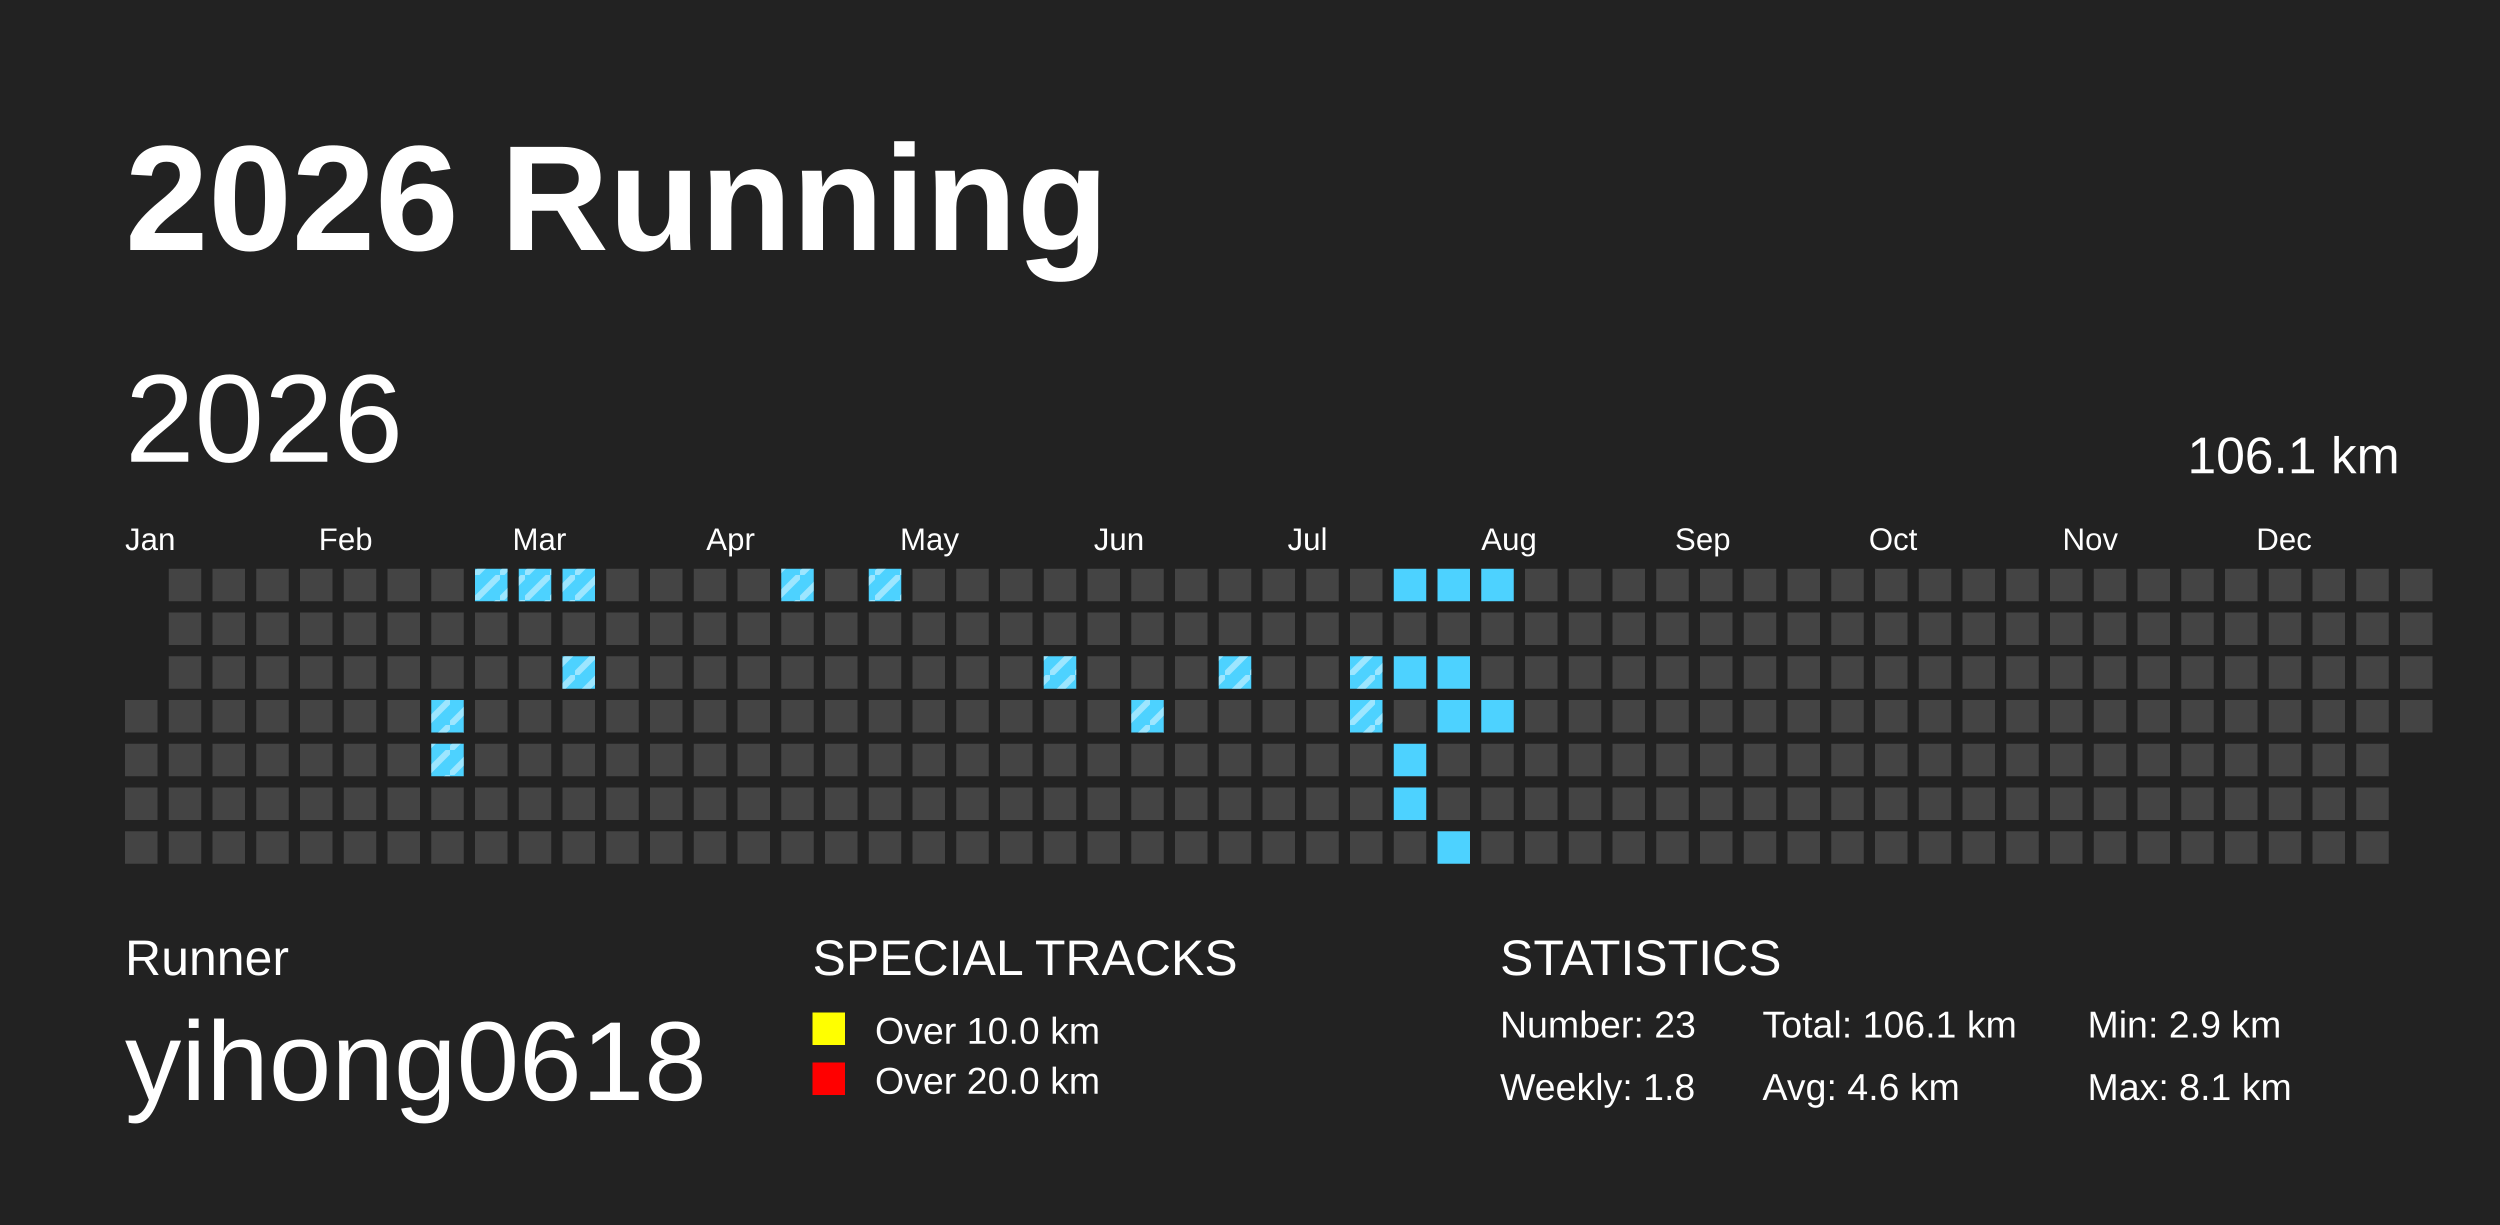
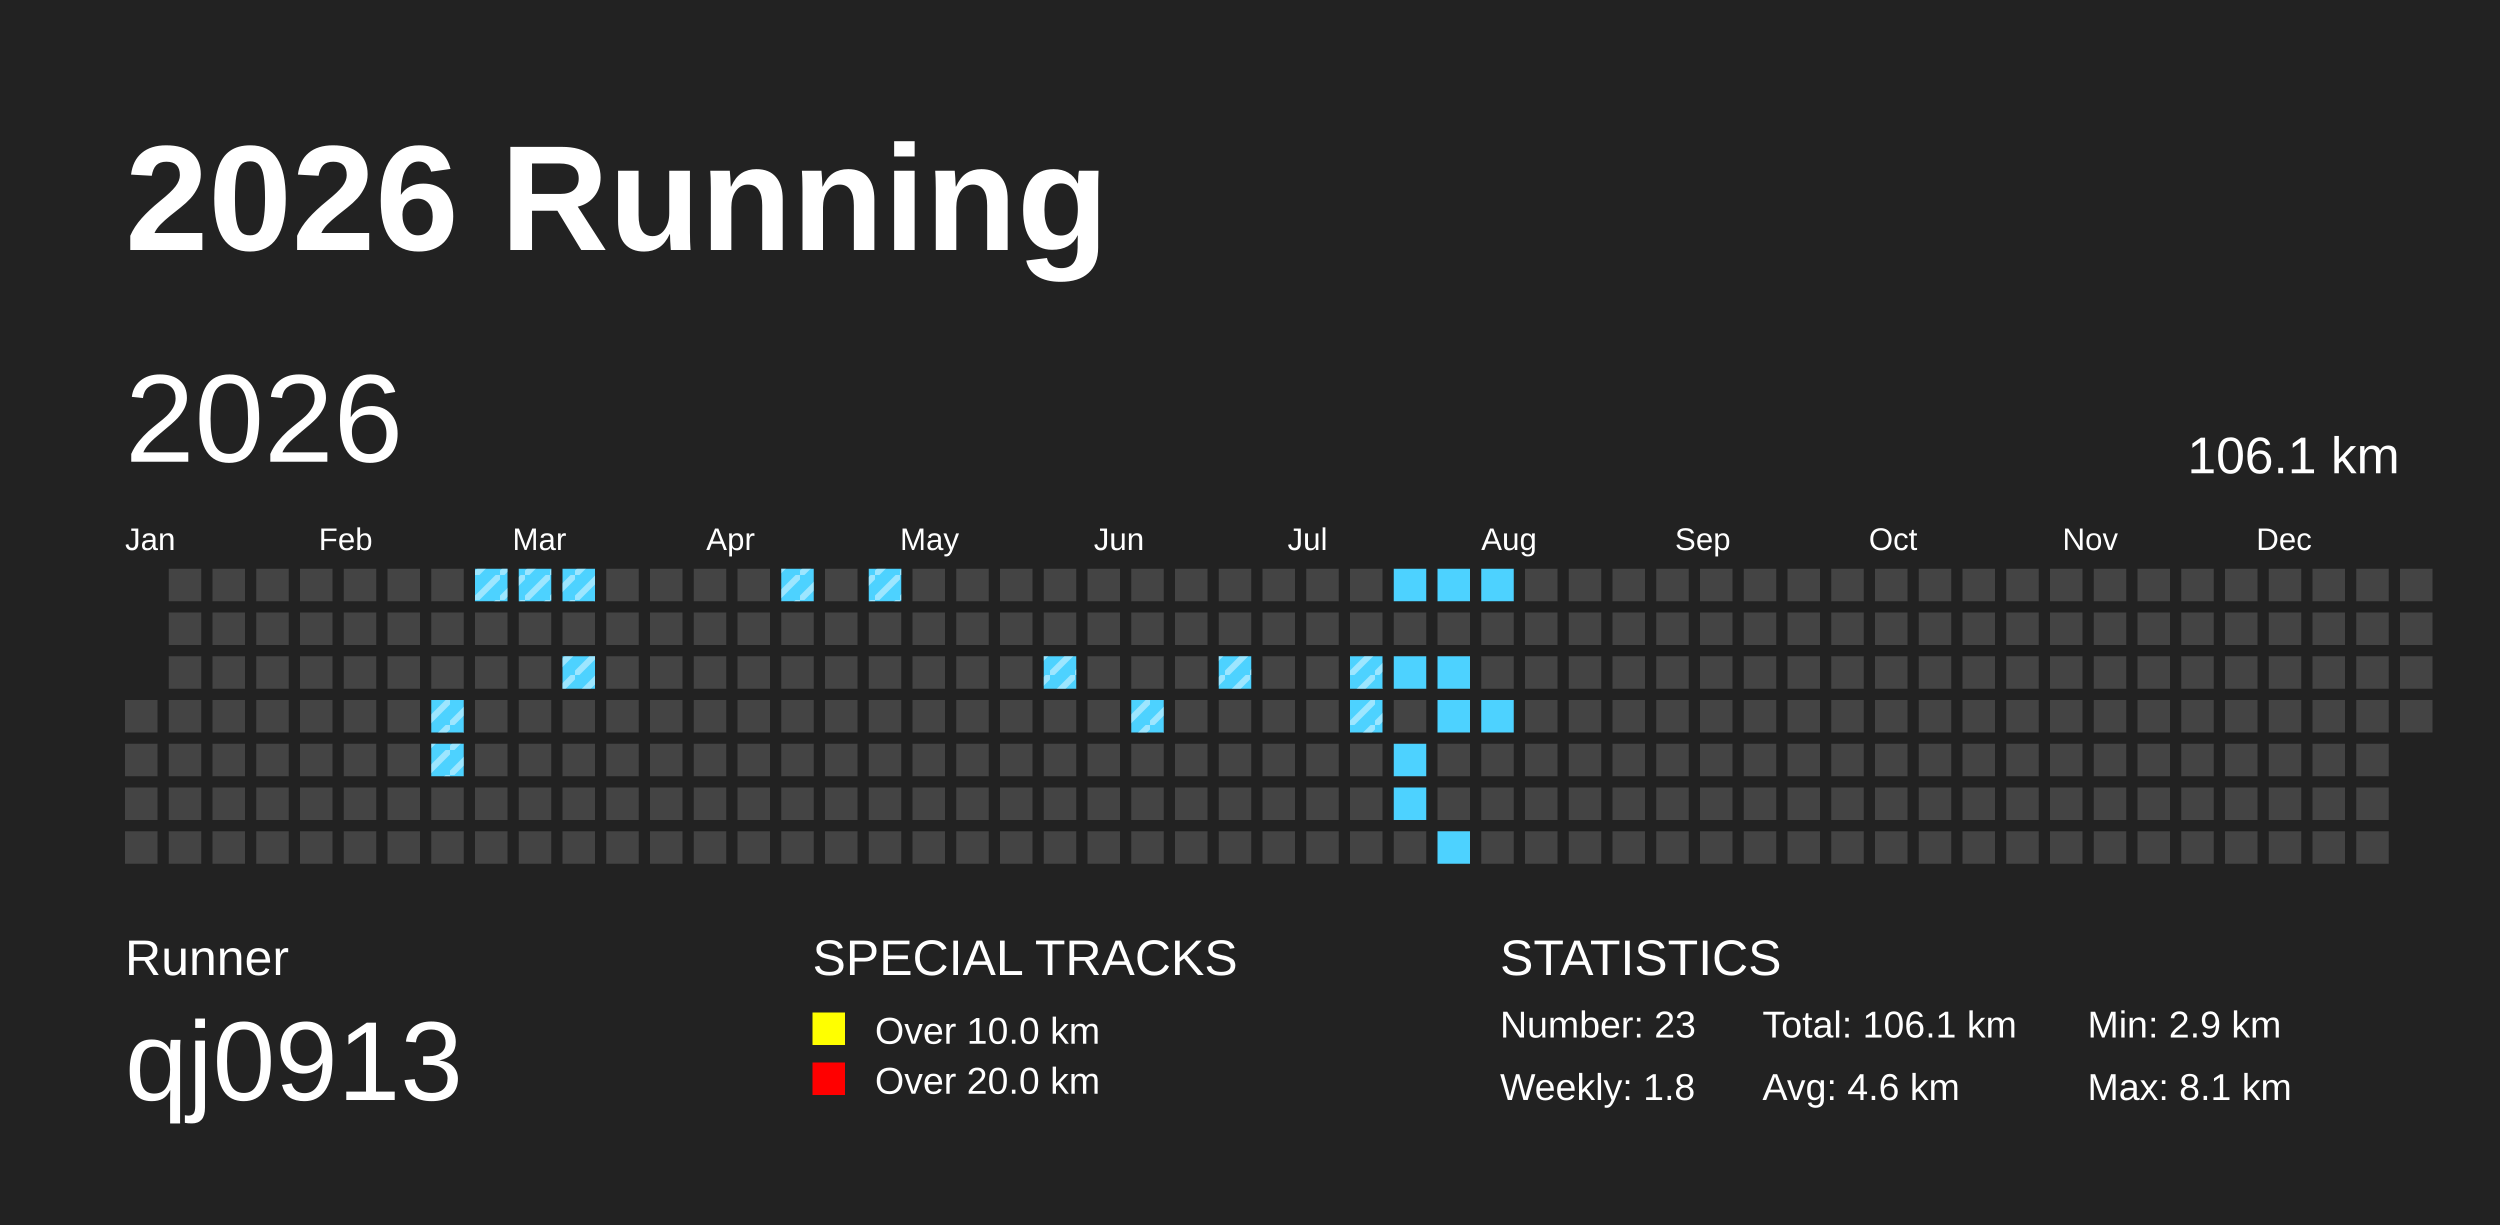
<svg xmlns="http://www.w3.org/2000/svg" baseProfile="full" height="98mm" version="1.1" viewBox="0,0,200,98" width="200mm">
  <defs>
    <pattern height="2" id="indoor-stripe" patternUnits="userSpaceOnUse" width="2">
      <line stroke="white" stroke-opacity="0.45" stroke-width="0.5" x1="0" x2="2" y1="2" y2="0" />
    </pattern>
  </defs>
  <rect fill="#222222" height="98" width="200" x="0" y="0" />
  <text fill="#FFFFFF" style="font-size:12px; font-family:Arial; font-weight:bold;" x="10" y="20">2026 Running</text>
  <text fill="#FFFFFF" style="font-size:4px; font-family:Arial" x="10" y="78">Runner</text>
-   <text fill="#FFFFFF" style="font-size:9px; font-family:Arial" x="10" y="88">yihong0618</text>
+   <text fill="#FFFFFF" style="font-size:9px; font-family:Arial" x="10" y="88">qj0913</text>
  <text fill="#FFFFFF" style="font-size:4px; font-family:Arial" x="65" y="78">SPECIAL TRACKS</text>
  <rect fill="yellow" height="2.6" width="2.6" x="65" y="81" />
  <text fill="#FFFFFF" style="font-size:3px; font-family:Arial" x="70" y="83.5">Over 10.0 km</text>
  <rect fill="red" height="2.6" width="2.6" x="65" y="85" />
  <text fill="#FFFFFF" style="font-size:3px; font-family:Arial" x="70" y="87.5">Over 20.0 km</text>
  <text fill="#FFFFFF" style="font-size:4px; font-family:Arial" x="120" y="78">STATISTICS</text>
  <text fill="#FFFFFF" style="font-size:3px; font-family:Arial" x="120" y="83">Number: 23</text>
  <text fill="#FFFFFF" style="font-size:3px; font-family:Arial" x="120" y="88">Weekly: 1.8</text>
  <text fill="#FFFFFF" style="font-size:3px; font-family:Arial" x="141" y="83">Total: 106.1 km</text>
  <text fill="#FFFFFF" style="font-size:3px; font-family:Arial" x="141" y="88">Avg: 4.6 km</text>
  <text fill="#FFFFFF" style="font-size:3px; font-family:Arial" x="167" y="83">Min: 2.9 km</text>
  <text fill="#FFFFFF" style="font-size:3px; font-family:Arial" x="167" y="88">Max: 8.1 km</text>
  <text dominant-baseline="hanging" fill="#FFFFFF" style="font-size:10.0px; font-family:Arial;" x="10" y="30">2026</text>
  <text dominant-baseline="hanging" fill="#FFFFFF" style="font-size:4.125px; font-family:Arial;" x="175" y="35">106.1 km</text>
  <text fill="#FFFFFF" style="font-size:2.5px; font-family:Arial" x="10.0" y="44">Jan</text>
  <text fill="#FFFFFF" style="font-size:2.5px; font-family:Arial" x="25.5" y="44">Feb</text>
  <text fill="#FFFFFF" style="font-size:2.5px; font-family:Arial" x="41.0" y="44">Mar</text>
  <text fill="#FFFFFF" style="font-size:2.5px; font-family:Arial" x="56.5" y="44">Apr</text>
  <text fill="#FFFFFF" style="font-size:2.5px; font-family:Arial" x="72.0" y="44">May</text>
  <text fill="#FFFFFF" style="font-size:2.5px; font-family:Arial" x="87.5" y="44">Jun</text>
  <text fill="#FFFFFF" style="font-size:2.5px; font-family:Arial" x="103.0" y="44">Jul</text>
  <text fill="#FFFFFF" style="font-size:2.5px; font-family:Arial" x="118.5" y="44">Aug</text>
  <text fill="#FFFFFF" style="font-size:2.5px; font-family:Arial" x="134.0" y="44">Sep</text>
  <text fill="#FFFFFF" style="font-size:2.5px; font-family:Arial" x="149.5" y="44">Oct</text>
  <text fill="#FFFFFF" style="font-size:2.5px; font-family:Arial" x="165.0" y="44">Nov</text>
  <text fill="#FFFFFF" style="font-size:2.5px; font-family:Arial" x="180.5" y="44">Dec</text>
  <rect fill="#444444" height="2.6" width="2.6" x="10.0" y="56.0" />
  <rect fill="#444444" height="2.6" width="2.6" x="10.0" y="59.5" />
  <rect fill="#444444" height="2.6" width="2.6" x="10.0" y="63.0" />
  <rect fill="#444444" height="2.6" width="2.6" x="10.0" y="66.5" />
  <rect fill="#444444" height="2.6" width="2.6" x="13.5" y="45.5" />
  <rect fill="#444444" height="2.6" width="2.6" x="13.5" y="49.0" />
  <rect fill="#444444" height="2.6" width="2.6" x="13.5" y="52.5" />
  <rect fill="#444444" height="2.6" width="2.6" x="13.5" y="56.0" />
  <rect fill="#444444" height="2.6" width="2.6" x="13.5" y="59.5" />
  <rect fill="#444444" height="2.6" width="2.6" x="13.5" y="63.0" />
  <rect fill="#444444" height="2.6" width="2.6" x="13.5" y="66.5" />
  <rect fill="#444444" height="2.6" width="2.6" x="17.0" y="45.5" />
  <rect fill="#444444" height="2.6" width="2.6" x="17.0" y="49.0" />
  <rect fill="#444444" height="2.6" width="2.6" x="17.0" y="52.5" />
  <rect fill="#444444" height="2.6" width="2.6" x="17.0" y="56.0" />
  <rect fill="#444444" height="2.6" width="2.6" x="17.0" y="59.5" />
  <rect fill="#444444" height="2.6" width="2.6" x="17.0" y="63.0" />
  <rect fill="#444444" height="2.6" width="2.6" x="17.0" y="66.5" />
  <rect fill="#444444" height="2.6" width="2.6" x="20.5" y="45.5" />
  <rect fill="#444444" height="2.6" width="2.6" x="20.5" y="49.0" />
  <rect fill="#444444" height="2.6" width="2.6" x="20.5" y="52.5" />
  <rect fill="#444444" height="2.6" width="2.6" x="20.5" y="56.0" />
  <rect fill="#444444" height="2.6" width="2.6" x="20.5" y="59.5" />
  <rect fill="#444444" height="2.6" width="2.6" x="20.5" y="63.0" />
  <rect fill="#444444" height="2.6" width="2.6" x="20.5" y="66.5" />
  <rect fill="#444444" height="2.6" width="2.6" x="24.0" y="45.5" />
  <rect fill="#444444" height="2.6" width="2.6" x="24.0" y="49.0" />
  <rect fill="#444444" height="2.6" width="2.6" x="24.0" y="52.5" />
  <rect fill="#444444" height="2.6" width="2.6" x="24.0" y="56.0" />
  <rect fill="#444444" height="2.6" width="2.6" x="24.0" y="59.5" />
  <rect fill="#444444" height="2.6" width="2.6" x="24.0" y="63.0" />
  <rect fill="#444444" height="2.6" width="2.6" x="24.0" y="66.5" />
  <rect fill="#444444" height="2.6" width="2.6" x="27.5" y="45.5" />
  <rect fill="#444444" height="2.6" width="2.6" x="27.5" y="49.0" />
  <rect fill="#444444" height="2.6" width="2.6" x="27.5" y="52.5" />
  <rect fill="#444444" height="2.6" width="2.6" x="27.5" y="56.0" />
  <rect fill="#444444" height="2.6" width="2.6" x="27.5" y="59.5" />
  <rect fill="#444444" height="2.6" width="2.6" x="27.5" y="63.0" />
  <rect fill="#444444" height="2.6" width="2.6" x="27.5" y="66.5" />
  <rect fill="#444444" height="2.6" width="2.6" x="31.0" y="45.5" />
  <rect fill="#444444" height="2.6" width="2.6" x="31.0" y="49.0" />
  <rect fill="#444444" height="2.6" width="2.6" x="31.0" y="52.5" />
  <rect fill="#444444" height="2.6" width="2.6" x="31.0" y="56.0" />
  <rect fill="#444444" height="2.6" width="2.6" x="31.0" y="59.5" />
  <rect fill="#444444" height="2.6" width="2.6" x="31.0" y="63.0" />
  <rect fill="#444444" height="2.6" width="2.6" x="31.0" y="66.5" />
  <rect fill="#444444" height="2.6" width="2.6" x="34.5" y="45.5" />
  <rect fill="#444444" height="2.6" width="2.6" x="34.5" y="49.0" />
  <rect fill="#444444" height="2.6" width="2.6" x="34.5" y="52.5" />
  <rect fill="#4DD2FF" height="2.6" width="2.6" x="34.5" y="56.0" />
  <rect fill="url(#indoor-stripe)" height="2.6" style="pointer-events: none;" width="2.6" x="34.5" y="56.0" />
  <rect fill="#4DD2FF" height="2.6" width="2.6" x="34.5" y="59.5" />
  <rect fill="url(#indoor-stripe)" height="2.6" style="pointer-events: none;" width="2.6" x="34.5" y="59.5" />
  <rect fill="#444444" height="2.6" width="2.6" x="34.5" y="63.0" />
  <rect fill="#444444" height="2.6" width="2.6" x="34.5" y="66.5" />
  <rect fill="#4DD2FF" height="2.6" width="2.6" x="38.0" y="45.5" />
  <rect fill="url(#indoor-stripe)" height="2.6" style="pointer-events: none;" width="2.6" x="38.0" y="45.5" />
  <rect fill="#444444" height="2.6" width="2.6" x="38.0" y="49.0" />
  <rect fill="#444444" height="2.6" width="2.6" x="38.0" y="52.5" />
  <rect fill="#444444" height="2.6" width="2.6" x="38.0" y="56.0" />
  <rect fill="#444444" height="2.6" width="2.6" x="38.0" y="59.5" />
  <rect fill="#444444" height="2.6" width="2.6" x="38.0" y="63.0" />
  <rect fill="#444444" height="2.6" width="2.6" x="38.0" y="66.5" />
  <rect fill="#4DD2FF" height="2.6" width="2.6" x="41.5" y="45.5" />
  <rect fill="url(#indoor-stripe)" height="2.6" style="pointer-events: none;" width="2.6" x="41.5" y="45.5" />
  <rect fill="#444444" height="2.6" width="2.6" x="41.5" y="49.0" />
  <rect fill="#444444" height="2.6" width="2.6" x="41.5" y="52.5" />
  <rect fill="#444444" height="2.6" width="2.6" x="41.5" y="56.0" />
  <rect fill="#444444" height="2.6" width="2.6" x="41.5" y="59.5" />
  <rect fill="#444444" height="2.6" width="2.6" x="41.5" y="63.0" />
  <rect fill="#444444" height="2.6" width="2.6" x="41.5" y="66.5" />
  <rect fill="#4DD2FF" height="2.6" width="2.6" x="45.0" y="45.5" />
  <rect fill="url(#indoor-stripe)" height="2.6" style="pointer-events: none;" width="2.6" x="45.0" y="45.5" />
  <rect fill="#444444" height="2.6" width="2.6" x="45.0" y="49.0" />
  <rect fill="#4DD2FF" height="2.6" width="2.6" x="45.0" y="52.5" />
  <rect fill="url(#indoor-stripe)" height="2.6" style="pointer-events: none;" width="2.6" x="45.0" y="52.5" />
  <rect fill="#444444" height="2.6" width="2.6" x="45.0" y="56.0" />
  <rect fill="#444444" height="2.6" width="2.6" x="45.0" y="59.5" />
  <rect fill="#444444" height="2.6" width="2.6" x="45.0" y="63.0" />
  <rect fill="#444444" height="2.6" width="2.6" x="45.0" y="66.5" />
  <rect fill="#444444" height="2.6" width="2.6" x="48.5" y="45.5" />
  <rect fill="#444444" height="2.6" width="2.6" x="48.5" y="49.0" />
  <rect fill="#444444" height="2.6" width="2.6" x="48.5" y="52.5" />
  <rect fill="#444444" height="2.6" width="2.6" x="48.5" y="56.0" />
  <rect fill="#444444" height="2.6" width="2.6" x="48.5" y="59.5" />
  <rect fill="#444444" height="2.6" width="2.6" x="48.5" y="63.0" />
  <rect fill="#444444" height="2.6" width="2.6" x="48.5" y="66.5" />
  <rect fill="#444444" height="2.6" width="2.6" x="52.0" y="45.5" />
  <rect fill="#444444" height="2.6" width="2.6" x="52.0" y="49.0" />
  <rect fill="#444444" height="2.6" width="2.6" x="52.0" y="52.5" />
  <rect fill="#444444" height="2.6" width="2.6" x="52.0" y="56.0" />
  <rect fill="#444444" height="2.6" width="2.6" x="52.0" y="59.5" />
  <rect fill="#444444" height="2.6" width="2.6" x="52.0" y="63.0" />
  <rect fill="#444444" height="2.6" width="2.6" x="52.0" y="66.5" />
  <rect fill="#444444" height="2.6" width="2.6" x="55.5" y="45.5" />
  <rect fill="#444444" height="2.6" width="2.6" x="55.5" y="49.0" />
  <rect fill="#444444" height="2.6" width="2.6" x="55.5" y="52.5" />
  <rect fill="#444444" height="2.6" width="2.6" x="55.5" y="56.0" />
  <rect fill="#444444" height="2.6" width="2.6" x="55.5" y="59.5" />
  <rect fill="#444444" height="2.6" width="2.6" x="55.5" y="63.0" />
  <rect fill="#444444" height="2.6" width="2.6" x="55.5" y="66.5" />
  <rect fill="#444444" height="2.6" width="2.6" x="59.0" y="45.5" />
  <rect fill="#444444" height="2.6" width="2.6" x="59.0" y="49.0" />
  <rect fill="#444444" height="2.6" width="2.6" x="59.0" y="52.5" />
  <rect fill="#444444" height="2.6" width="2.6" x="59.0" y="56.0" />
  <rect fill="#444444" height="2.6" width="2.6" x="59.0" y="59.5" />
  <rect fill="#444444" height="2.6" width="2.6" x="59.0" y="63.0" />
  <rect fill="#444444" height="2.6" width="2.6" x="59.0" y="66.5" />
  <rect fill="#4DD2FF" height="2.6" width="2.6" x="62.5" y="45.5" />
  <rect fill="url(#indoor-stripe)" height="2.6" style="pointer-events: none;" width="2.6" x="62.5" y="45.5" />
  <rect fill="#444444" height="2.6" width="2.6" x="62.5" y="49.0" />
  <rect fill="#444444" height="2.6" width="2.6" x="62.5" y="52.5" />
  <rect fill="#444444" height="2.6" width="2.6" x="62.5" y="56.0" />
  <rect fill="#444444" height="2.6" width="2.6" x="62.5" y="59.5" />
  <rect fill="#444444" height="2.6" width="2.6" x="62.5" y="63.0" />
  <rect fill="#444444" height="2.6" width="2.6" x="62.5" y="66.5" />
  <rect fill="#444444" height="2.6" width="2.6" x="66.0" y="45.5" />
  <rect fill="#444444" height="2.6" width="2.6" x="66.0" y="49.0" />
  <rect fill="#444444" height="2.6" width="2.6" x="66.0" y="52.5" />
  <rect fill="#444444" height="2.6" width="2.6" x="66.0" y="56.0" />
  <rect fill="#444444" height="2.6" width="2.6" x="66.0" y="59.5" />
  <rect fill="#444444" height="2.6" width="2.6" x="66.0" y="63.0" />
  <rect fill="#444444" height="2.6" width="2.6" x="66.0" y="66.5" />
  <rect fill="#4DD2FF" height="2.6" width="2.6" x="69.5" y="45.5" />
  <rect fill="url(#indoor-stripe)" height="2.6" style="pointer-events: none;" width="2.6" x="69.5" y="45.5" />
  <rect fill="#444444" height="2.6" width="2.6" x="69.5" y="49.0" />
  <rect fill="#444444" height="2.6" width="2.6" x="69.5" y="52.5" />
  <rect fill="#444444" height="2.6" width="2.6" x="69.5" y="56.0" />
  <rect fill="#444444" height="2.6" width="2.6" x="69.5" y="59.5" />
  <rect fill="#444444" height="2.6" width="2.6" x="69.5" y="63.0" />
  <rect fill="#444444" height="2.6" width="2.6" x="69.5" y="66.5" />
  <rect fill="#444444" height="2.6" width="2.6" x="73.0" y="45.5" />
  <rect fill="#444444" height="2.6" width="2.6" x="73.0" y="49.0" />
  <rect fill="#444444" height="2.6" width="2.6" x="73.0" y="52.5" />
  <rect fill="#444444" height="2.6" width="2.6" x="73.0" y="56.0" />
  <rect fill="#444444" height="2.6" width="2.6" x="73.0" y="59.5" />
  <rect fill="#444444" height="2.6" width="2.6" x="73.0" y="63.0" />
  <rect fill="#444444" height="2.6" width="2.6" x="73.0" y="66.5" />
  <rect fill="#444444" height="2.6" width="2.6" x="76.5" y="45.5" />
  <rect fill="#444444" height="2.6" width="2.6" x="76.5" y="49.0" />
  <rect fill="#444444" height="2.6" width="2.6" x="76.5" y="52.5" />
  <rect fill="#444444" height="2.6" width="2.6" x="76.5" y="56.0" />
  <rect fill="#444444" height="2.6" width="2.6" x="76.5" y="59.5" />
  <rect fill="#444444" height="2.6" width="2.6" x="76.5" y="63.0" />
  <rect fill="#444444" height="2.6" width="2.6" x="76.5" y="66.5" />
  <rect fill="#444444" height="2.6" width="2.6" x="80.0" y="45.5" />
  <rect fill="#444444" height="2.6" width="2.6" x="80.0" y="49.0" />
  <rect fill="#444444" height="2.6" width="2.6" x="80.0" y="52.5" />
  <rect fill="#444444" height="2.6" width="2.6" x="80.0" y="56.0" />
  <rect fill="#444444" height="2.6" width="2.6" x="80.0" y="59.5" />
  <rect fill="#444444" height="2.6" width="2.6" x="80.0" y="63.0" />
  <rect fill="#444444" height="2.6" width="2.6" x="80.0" y="66.5" />
  <rect fill="#444444" height="2.6" width="2.6" x="83.5" y="45.5" />
  <rect fill="#444444" height="2.6" width="2.6" x="83.5" y="49.0" />
  <rect fill="#4DD2FF" height="2.6" width="2.6" x="83.5" y="52.5" />
  <rect fill="url(#indoor-stripe)" height="2.6" style="pointer-events: none;" width="2.6" x="83.5" y="52.5" />
  <rect fill="#444444" height="2.6" width="2.6" x="83.5" y="56.0" />
  <rect fill="#444444" height="2.6" width="2.6" x="83.5" y="59.5" />
  <rect fill="#444444" height="2.6" width="2.6" x="83.5" y="63.0" />
  <rect fill="#444444" height="2.6" width="2.6" x="83.5" y="66.5" />
  <rect fill="#444444" height="2.6" width="2.6" x="87.0" y="45.5" />
  <rect fill="#444444" height="2.6" width="2.6" x="87.0" y="49.0" />
  <rect fill="#444444" height="2.6" width="2.6" x="87.0" y="52.5" />
  <rect fill="#444444" height="2.6" width="2.6" x="87.0" y="56.0" />
  <rect fill="#444444" height="2.6" width="2.6" x="87.0" y="59.5" />
  <rect fill="#444444" height="2.6" width="2.6" x="87.0" y="63.0" />
  <rect fill="#444444" height="2.6" width="2.6" x="87.0" y="66.5" />
  <rect fill="#444444" height="2.6" width="2.6" x="90.5" y="45.5" />
  <rect fill="#444444" height="2.6" width="2.6" x="90.5" y="49.0" />
  <rect fill="#444444" height="2.6" width="2.6" x="90.5" y="52.5" />
  <rect fill="#4DD2FF" height="2.6" width="2.6" x="90.5" y="56.0" />
  <rect fill="url(#indoor-stripe)" height="2.6" style="pointer-events: none;" width="2.6" x="90.5" y="56.0" />
  <rect fill="#444444" height="2.6" width="2.6" x="90.5" y="59.5" />
  <rect fill="#444444" height="2.6" width="2.6" x="90.5" y="63.0" />
  <rect fill="#444444" height="2.6" width="2.6" x="90.5" y="66.5" />
  <rect fill="#444444" height="2.6" width="2.6" x="94.0" y="45.5" />
  <rect fill="#444444" height="2.6" width="2.6" x="94.0" y="49.0" />
  <rect fill="#444444" height="2.6" width="2.6" x="94.0" y="52.5" />
  <rect fill="#444444" height="2.6" width="2.6" x="94.0" y="56.0" />
  <rect fill="#444444" height="2.6" width="2.6" x="94.0" y="59.5" />
  <rect fill="#444444" height="2.6" width="2.6" x="94.0" y="63.0" />
  <rect fill="#444444" height="2.6" width="2.6" x="94.0" y="66.5" />
  <rect fill="#444444" height="2.6" width="2.6" x="97.5" y="45.5" />
  <rect fill="#444444" height="2.6" width="2.6" x="97.5" y="49.0" />
  <rect fill="#4DD2FF" height="2.6" width="2.6" x="97.5" y="52.5" />
  <rect fill="url(#indoor-stripe)" height="2.6" style="pointer-events: none;" width="2.6" x="97.5" y="52.5" />
  <rect fill="#444444" height="2.6" width="2.6" x="97.5" y="56.0" />
  <rect fill="#444444" height="2.6" width="2.6" x="97.5" y="59.5" />
  <rect fill="#444444" height="2.6" width="2.6" x="97.5" y="63.0" />
  <rect fill="#444444" height="2.6" width="2.6" x="97.5" y="66.5" />
  <rect fill="#444444" height="2.6" width="2.6" x="101.0" y="45.5" />
  <rect fill="#444444" height="2.6" width="2.6" x="101.0" y="49.0" />
  <rect fill="#444444" height="2.6" width="2.6" x="101.0" y="52.5" />
  <rect fill="#444444" height="2.6" width="2.6" x="101.0" y="56.0" />
  <rect fill="#444444" height="2.6" width="2.6" x="101.0" y="59.5" />
  <rect fill="#444444" height="2.6" width="2.6" x="101.0" y="63.0" />
  <rect fill="#444444" height="2.6" width="2.6" x="101.0" y="66.5" />
  <rect fill="#444444" height="2.6" width="2.6" x="104.5" y="45.5" />
  <rect fill="#444444" height="2.6" width="2.6" x="104.5" y="49.0" />
  <rect fill="#444444" height="2.6" width="2.6" x="104.5" y="52.5" />
  <rect fill="#444444" height="2.6" width="2.6" x="104.5" y="56.0" />
  <rect fill="#444444" height="2.6" width="2.6" x="104.5" y="59.5" />
  <rect fill="#444444" height="2.6" width="2.6" x="104.5" y="63.0" />
  <rect fill="#444444" height="2.6" width="2.6" x="104.5" y="66.5" />
  <rect fill="#444444" height="2.6" width="2.6" x="108.0" y="45.5" />
  <rect fill="#444444" height="2.6" width="2.6" x="108.0" y="49.0" />
  <rect fill="#4DD2FF" height="2.6" width="2.6" x="108.0" y="52.5" />
  <rect fill="url(#indoor-stripe)" height="2.6" style="pointer-events: none;" width="2.6" x="108.0" y="52.5" />
  <rect fill="#4DD2FF" height="2.6" width="2.6" x="108.0" y="56.0" />
  <rect fill="url(#indoor-stripe)" height="2.6" style="pointer-events: none;" width="2.6" x="108.0" y="56.0" />
  <rect fill="#444444" height="2.6" width="2.6" x="108.0" y="59.5" />
  <rect fill="#444444" height="2.6" width="2.6" x="108.0" y="63.0" />
  <rect fill="#444444" height="2.6" width="2.6" x="108.0" y="66.5" />
  <rect fill="#4DD2FF" height="2.6" width="2.6" x="111.5" y="45.5" />
  <rect fill="#444444" height="2.6" width="2.6" x="111.5" y="49.0" />
  <rect fill="#4DD2FF" height="2.6" width="2.6" x="111.5" y="52.5" />
  <rect fill="#444444" height="2.6" width="2.6" x="111.5" y="56.0" />
  <rect fill="#4DD2FF" height="2.6" width="2.6" x="111.5" y="59.5" />
  <rect fill="#4DD2FF" height="2.6" width="2.6" x="111.5" y="63.0" />
  <rect fill="#444444" height="2.6" width="2.6" x="111.5" y="66.5" />
  <rect fill="#4DD2FF" height="2.6" width="2.6" x="115.0" y="45.5" />
  <rect fill="#444444" height="2.6" width="2.6" x="115.0" y="49.0" />
  <rect fill="#4DD2FF" height="2.6" width="2.6" x="115.0" y="52.5" />
  <rect fill="#4DD2FF" height="2.6" width="2.6" x="115.0" y="56.0" />
  <rect fill="#444444" height="2.6" width="2.6" x="115.0" y="59.5" />
  <rect fill="#444444" height="2.6" width="2.6" x="115.0" y="63.0" />
  <rect fill="#4DD2FF" height="2.6" width="2.6" x="115.0" y="66.5" />
  <rect fill="#4DD2FF" height="2.6" width="2.6" x="118.5" y="45.5" />
  <rect fill="#444444" height="2.6" width="2.6" x="118.5" y="49.0" />
  <rect fill="#444444" height="2.6" width="2.6" x="118.5" y="52.5" />
  <rect fill="#4DD2FF" height="2.6" width="2.6" x="118.5" y="56.0" />
  <rect fill="#444444" height="2.6" width="2.6" x="118.5" y="59.5" />
  <rect fill="#444444" height="2.6" width="2.6" x="118.5" y="63.0" />
  <rect fill="#444444" height="2.6" width="2.6" x="118.5" y="66.5" />
  <rect fill="#444444" height="2.6" width="2.6" x="122.0" y="45.5" />
  <rect fill="#444444" height="2.6" width="2.6" x="122.0" y="49.0" />
  <rect fill="#444444" height="2.6" width="2.6" x="122.0" y="52.5" />
  <rect fill="#444444" height="2.6" width="2.6" x="122.0" y="56.0" />
  <rect fill="#444444" height="2.6" width="2.6" x="122.0" y="59.5" />
  <rect fill="#444444" height="2.6" width="2.6" x="122.0" y="63.0" />
  <rect fill="#444444" height="2.6" width="2.6" x="122.0" y="66.5" />
  <rect fill="#444444" height="2.6" width="2.6" x="125.5" y="45.5" />
  <rect fill="#444444" height="2.6" width="2.6" x="125.5" y="49.0" />
  <rect fill="#444444" height="2.6" width="2.6" x="125.5" y="52.5" />
  <rect fill="#444444" height="2.6" width="2.6" x="125.5" y="56.0" />
  <rect fill="#444444" height="2.6" width="2.6" x="125.5" y="59.5" />
  <rect fill="#444444" height="2.6" width="2.6" x="125.5" y="63.0" />
  <rect fill="#444444" height="2.6" width="2.6" x="125.5" y="66.5" />
  <rect fill="#444444" height="2.6" width="2.6" x="129.0" y="45.5" />
  <rect fill="#444444" height="2.6" width="2.6" x="129.0" y="49.0" />
  <rect fill="#444444" height="2.6" width="2.6" x="129.0" y="52.5" />
  <rect fill="#444444" height="2.6" width="2.6" x="129.0" y="56.0" />
  <rect fill="#444444" height="2.6" width="2.6" x="129.0" y="59.5" />
  <rect fill="#444444" height="2.6" width="2.6" x="129.0" y="63.0" />
  <rect fill="#444444" height="2.6" width="2.6" x="129.0" y="66.5" />
  <rect fill="#444444" height="2.6" width="2.6" x="132.5" y="45.5" />
  <rect fill="#444444" height="2.6" width="2.6" x="132.5" y="49.0" />
  <rect fill="#444444" height="2.6" width="2.6" x="132.5" y="52.5" />
  <rect fill="#444444" height="2.6" width="2.6" x="132.5" y="56.0" />
  <rect fill="#444444" height="2.6" width="2.6" x="132.5" y="59.5" />
  <rect fill="#444444" height="2.6" width="2.6" x="132.5" y="63.0" />
  <rect fill="#444444" height="2.6" width="2.6" x="132.5" y="66.5" />
  <rect fill="#444444" height="2.6" width="2.6" x="136.0" y="45.5" />
  <rect fill="#444444" height="2.6" width="2.6" x="136.0" y="49.0" />
  <rect fill="#444444" height="2.6" width="2.6" x="136.0" y="52.5" />
  <rect fill="#444444" height="2.6" width="2.6" x="136.0" y="56.0" />
  <rect fill="#444444" height="2.6" width="2.6" x="136.0" y="59.5" />
  <rect fill="#444444" height="2.6" width="2.6" x="136.0" y="63.0" />
  <rect fill="#444444" height="2.6" width="2.6" x="136.0" y="66.5" />
  <rect fill="#444444" height="2.6" width="2.6" x="139.5" y="45.5" />
  <rect fill="#444444" height="2.6" width="2.6" x="139.5" y="49.0" />
  <rect fill="#444444" height="2.6" width="2.6" x="139.5" y="52.5" />
  <rect fill="#444444" height="2.6" width="2.6" x="139.5" y="56.0" />
  <rect fill="#444444" height="2.6" width="2.6" x="139.5" y="59.5" />
  <rect fill="#444444" height="2.6" width="2.6" x="139.5" y="63.0" />
  <rect fill="#444444" height="2.6" width="2.6" x="139.5" y="66.5" />
  <rect fill="#444444" height="2.6" width="2.6" x="143.0" y="45.5" />
  <rect fill="#444444" height="2.6" width="2.6" x="143.0" y="49.0" />
  <rect fill="#444444" height="2.6" width="2.6" x="143.0" y="52.5" />
  <rect fill="#444444" height="2.6" width="2.6" x="143.0" y="56.0" />
  <rect fill="#444444" height="2.6" width="2.6" x="143.0" y="59.5" />
  <rect fill="#444444" height="2.6" width="2.6" x="143.0" y="63.0" />
  <rect fill="#444444" height="2.6" width="2.6" x="143.0" y="66.5" />
  <rect fill="#444444" height="2.6" width="2.6" x="146.5" y="45.5" />
  <rect fill="#444444" height="2.6" width="2.6" x="146.5" y="49.0" />
  <rect fill="#444444" height="2.6" width="2.6" x="146.5" y="52.5" />
  <rect fill="#444444" height="2.6" width="2.6" x="146.5" y="56.0" />
  <rect fill="#444444" height="2.6" width="2.6" x="146.5" y="59.5" />
  <rect fill="#444444" height="2.6" width="2.6" x="146.5" y="63.0" />
  <rect fill="#444444" height="2.6" width="2.6" x="146.5" y="66.5" />
  <rect fill="#444444" height="2.6" width="2.6" x="150.0" y="45.5" />
  <rect fill="#444444" height="2.6" width="2.6" x="150.0" y="49.0" />
  <rect fill="#444444" height="2.6" width="2.6" x="150.0" y="52.5" />
  <rect fill="#444444" height="2.6" width="2.6" x="150.0" y="56.0" />
  <rect fill="#444444" height="2.6" width="2.6" x="150.0" y="59.5" />
  <rect fill="#444444" height="2.6" width="2.6" x="150.0" y="63.0" />
  <rect fill="#444444" height="2.6" width="2.6" x="150.0" y="66.5" />
  <rect fill="#444444" height="2.6" width="2.6" x="153.5" y="45.5" />
  <rect fill="#444444" height="2.6" width="2.6" x="153.5" y="49.0" />
  <rect fill="#444444" height="2.6" width="2.6" x="153.5" y="52.5" />
  <rect fill="#444444" height="2.6" width="2.6" x="153.5" y="56.0" />
  <rect fill="#444444" height="2.6" width="2.6" x="153.5" y="59.5" />
  <rect fill="#444444" height="2.6" width="2.6" x="153.5" y="63.0" />
  <rect fill="#444444" height="2.6" width="2.6" x="153.5" y="66.5" />
  <rect fill="#444444" height="2.6" width="2.6" x="157.0" y="45.5" />
  <rect fill="#444444" height="2.6" width="2.6" x="157.0" y="49.0" />
  <rect fill="#444444" height="2.6" width="2.6" x="157.0" y="52.5" />
  <rect fill="#444444" height="2.6" width="2.6" x="157.0" y="56.0" />
  <rect fill="#444444" height="2.6" width="2.6" x="157.0" y="59.5" />
  <rect fill="#444444" height="2.6" width="2.6" x="157.0" y="63.0" />
  <rect fill="#444444" height="2.6" width="2.6" x="157.0" y="66.5" />
  <rect fill="#444444" height="2.6" width="2.6" x="160.5" y="45.5" />
  <rect fill="#444444" height="2.6" width="2.6" x="160.5" y="49.0" />
  <rect fill="#444444" height="2.6" width="2.6" x="160.5" y="52.5" />
  <rect fill="#444444" height="2.6" width="2.6" x="160.5" y="56.0" />
  <rect fill="#444444" height="2.6" width="2.6" x="160.5" y="59.5" />
  <rect fill="#444444" height="2.6" width="2.6" x="160.5" y="63.0" />
  <rect fill="#444444" height="2.6" width="2.6" x="160.5" y="66.5" />
  <rect fill="#444444" height="2.6" width="2.6" x="164.0" y="45.5" />
  <rect fill="#444444" height="2.6" width="2.6" x="164.0" y="49.0" />
  <rect fill="#444444" height="2.6" width="2.6" x="164.0" y="52.5" />
  <rect fill="#444444" height="2.6" width="2.6" x="164.0" y="56.0" />
  <rect fill="#444444" height="2.6" width="2.6" x="164.0" y="59.5" />
  <rect fill="#444444" height="2.6" width="2.6" x="164.0" y="63.0" />
  <rect fill="#444444" height="2.6" width="2.6" x="164.0" y="66.5" />
  <rect fill="#444444" height="2.6" width="2.6" x="167.5" y="45.5" />
  <rect fill="#444444" height="2.6" width="2.6" x="167.5" y="49.0" />
  <rect fill="#444444" height="2.6" width="2.6" x="167.5" y="52.5" />
  <rect fill="#444444" height="2.6" width="2.6" x="167.5" y="56.0" />
  <rect fill="#444444" height="2.6" width="2.6" x="167.5" y="59.5" />
  <rect fill="#444444" height="2.6" width="2.6" x="167.5" y="63.0" />
  <rect fill="#444444" height="2.6" width="2.6" x="167.5" y="66.5" />
  <rect fill="#444444" height="2.6" width="2.6" x="171.0" y="45.5" />
  <rect fill="#444444" height="2.6" width="2.6" x="171.0" y="49.0" />
  <rect fill="#444444" height="2.6" width="2.6" x="171.0" y="52.5" />
  <rect fill="#444444" height="2.6" width="2.6" x="171.0" y="56.0" />
  <rect fill="#444444" height="2.6" width="2.6" x="171.0" y="59.5" />
  <rect fill="#444444" height="2.6" width="2.6" x="171.0" y="63.0" />
  <rect fill="#444444" height="2.6" width="2.6" x="171.0" y="66.5" />
  <rect fill="#444444" height="2.6" width="2.6" x="174.5" y="45.5" />
  <rect fill="#444444" height="2.6" width="2.6" x="174.5" y="49.0" />
  <rect fill="#444444" height="2.6" width="2.6" x="174.5" y="52.5" />
  <rect fill="#444444" height="2.6" width="2.6" x="174.5" y="56.0" />
  <rect fill="#444444" height="2.6" width="2.6" x="174.5" y="59.5" />
  <rect fill="#444444" height="2.6" width="2.6" x="174.5" y="63.0" />
  <rect fill="#444444" height="2.6" width="2.6" x="174.5" y="66.5" />
  <rect fill="#444444" height="2.6" width="2.6" x="178.0" y="45.5" />
  <rect fill="#444444" height="2.6" width="2.6" x="178.0" y="49.0" />
  <rect fill="#444444" height="2.6" width="2.6" x="178.0" y="52.5" />
  <rect fill="#444444" height="2.6" width="2.6" x="178.0" y="56.0" />
  <rect fill="#444444" height="2.6" width="2.6" x="178.0" y="59.5" />
  <rect fill="#444444" height="2.6" width="2.6" x="178.0" y="63.0" />
  <rect fill="#444444" height="2.6" width="2.6" x="178.0" y="66.5" />
  <rect fill="#444444" height="2.6" width="2.6" x="181.5" y="45.5" />
  <rect fill="#444444" height="2.6" width="2.6" x="181.5" y="49.0" />
  <rect fill="#444444" height="2.6" width="2.6" x="181.5" y="52.5" />
  <rect fill="#444444" height="2.6" width="2.6" x="181.5" y="56.0" />
  <rect fill="#444444" height="2.6" width="2.6" x="181.5" y="59.5" />
  <rect fill="#444444" height="2.6" width="2.6" x="181.5" y="63.0" />
  <rect fill="#444444" height="2.6" width="2.6" x="181.5" y="66.5" />
  <rect fill="#444444" height="2.6" width="2.6" x="185.0" y="45.5" />
  <rect fill="#444444" height="2.6" width="2.6" x="185.0" y="49.0" />
  <rect fill="#444444" height="2.6" width="2.6" x="185.0" y="52.5" />
  <rect fill="#444444" height="2.6" width="2.6" x="185.0" y="56.0" />
  <rect fill="#444444" height="2.6" width="2.6" x="185.0" y="59.5" />
  <rect fill="#444444" height="2.6" width="2.6" x="185.0" y="63.0" />
  <rect fill="#444444" height="2.6" width="2.6" x="185.0" y="66.5" />
  <rect fill="#444444" height="2.6" width="2.6" x="188.5" y="45.5" />
  <rect fill="#444444" height="2.6" width="2.6" x="188.5" y="49.0" />
  <rect fill="#444444" height="2.6" width="2.6" x="188.5" y="52.5" />
  <rect fill="#444444" height="2.6" width="2.6" x="188.5" y="56.0" />
  <rect fill="#444444" height="2.6" width="2.6" x="188.5" y="59.5" />
  <rect fill="#444444" height="2.6" width="2.6" x="188.5" y="63.0" />
  <rect fill="#444444" height="2.6" width="2.6" x="188.5" y="66.5" />
  <rect fill="#444444" height="2.6" width="2.6" x="192.0" y="45.5" />
  <rect fill="#444444" height="2.6" width="2.6" x="192.0" y="49.0" />
  <rect fill="#444444" height="2.6" width="2.6" x="192.0" y="52.5" />
  <rect fill="#444444" height="2.6" width="2.6" x="192.0" y="56.0" />
</svg>
